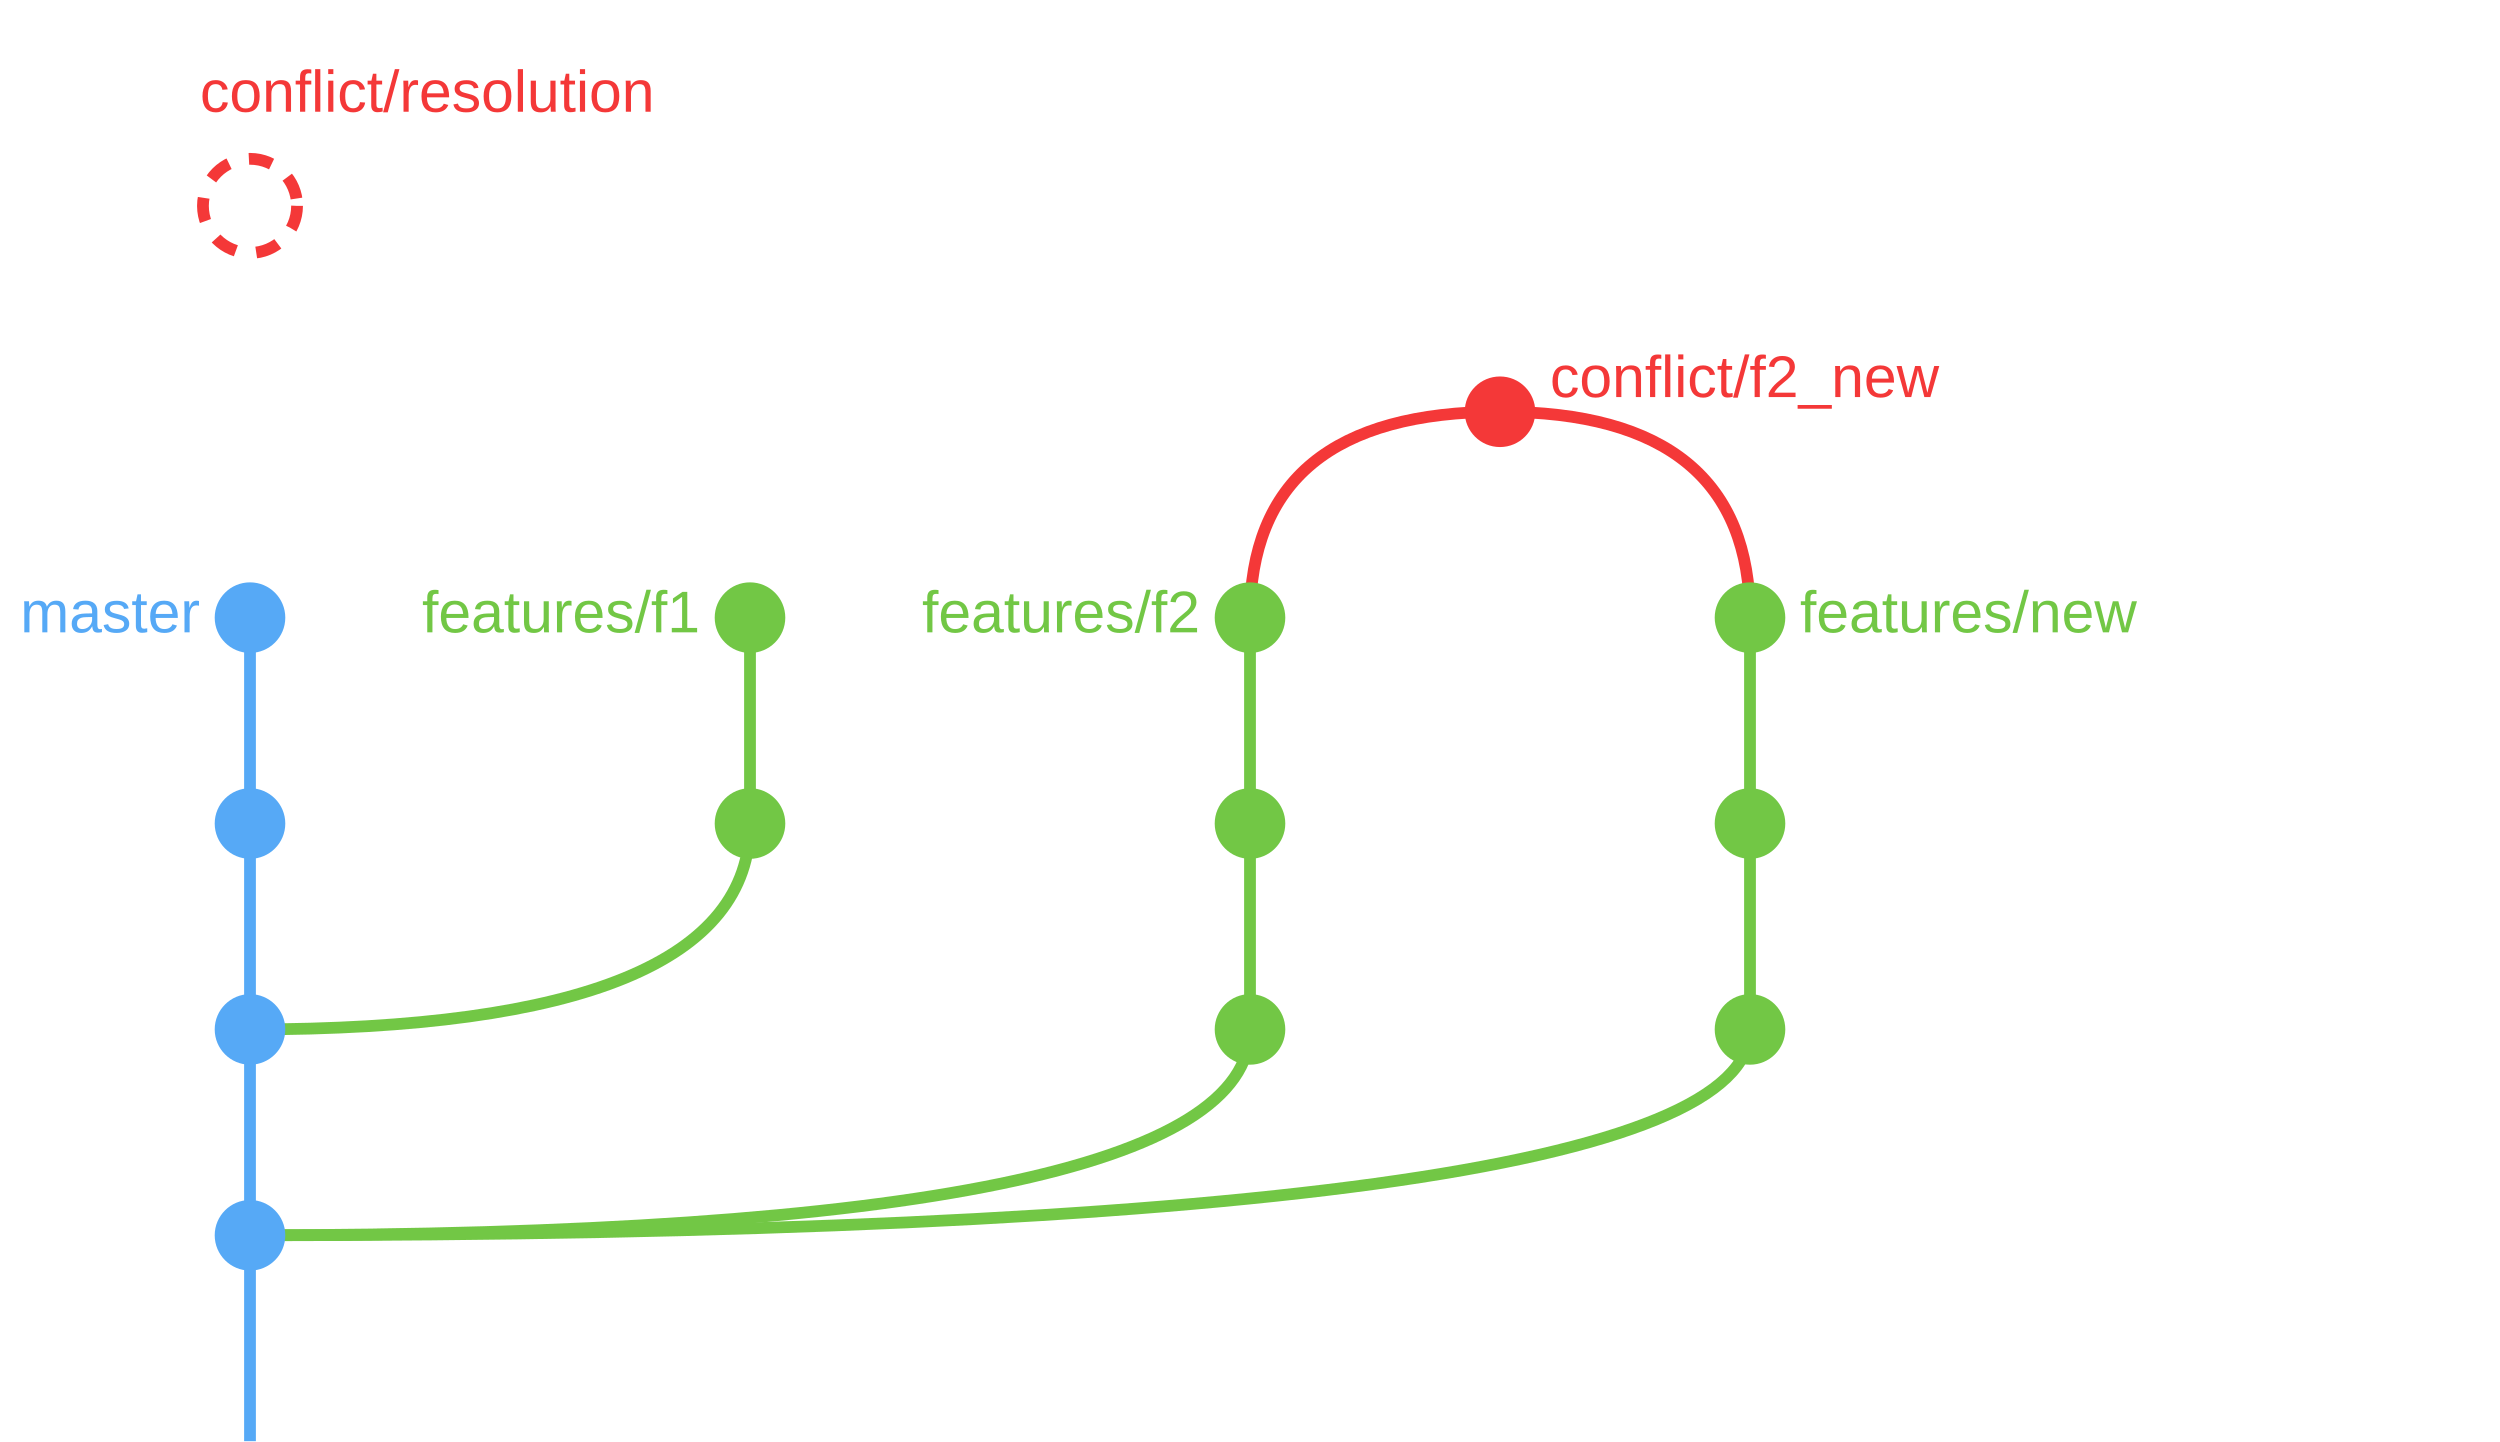
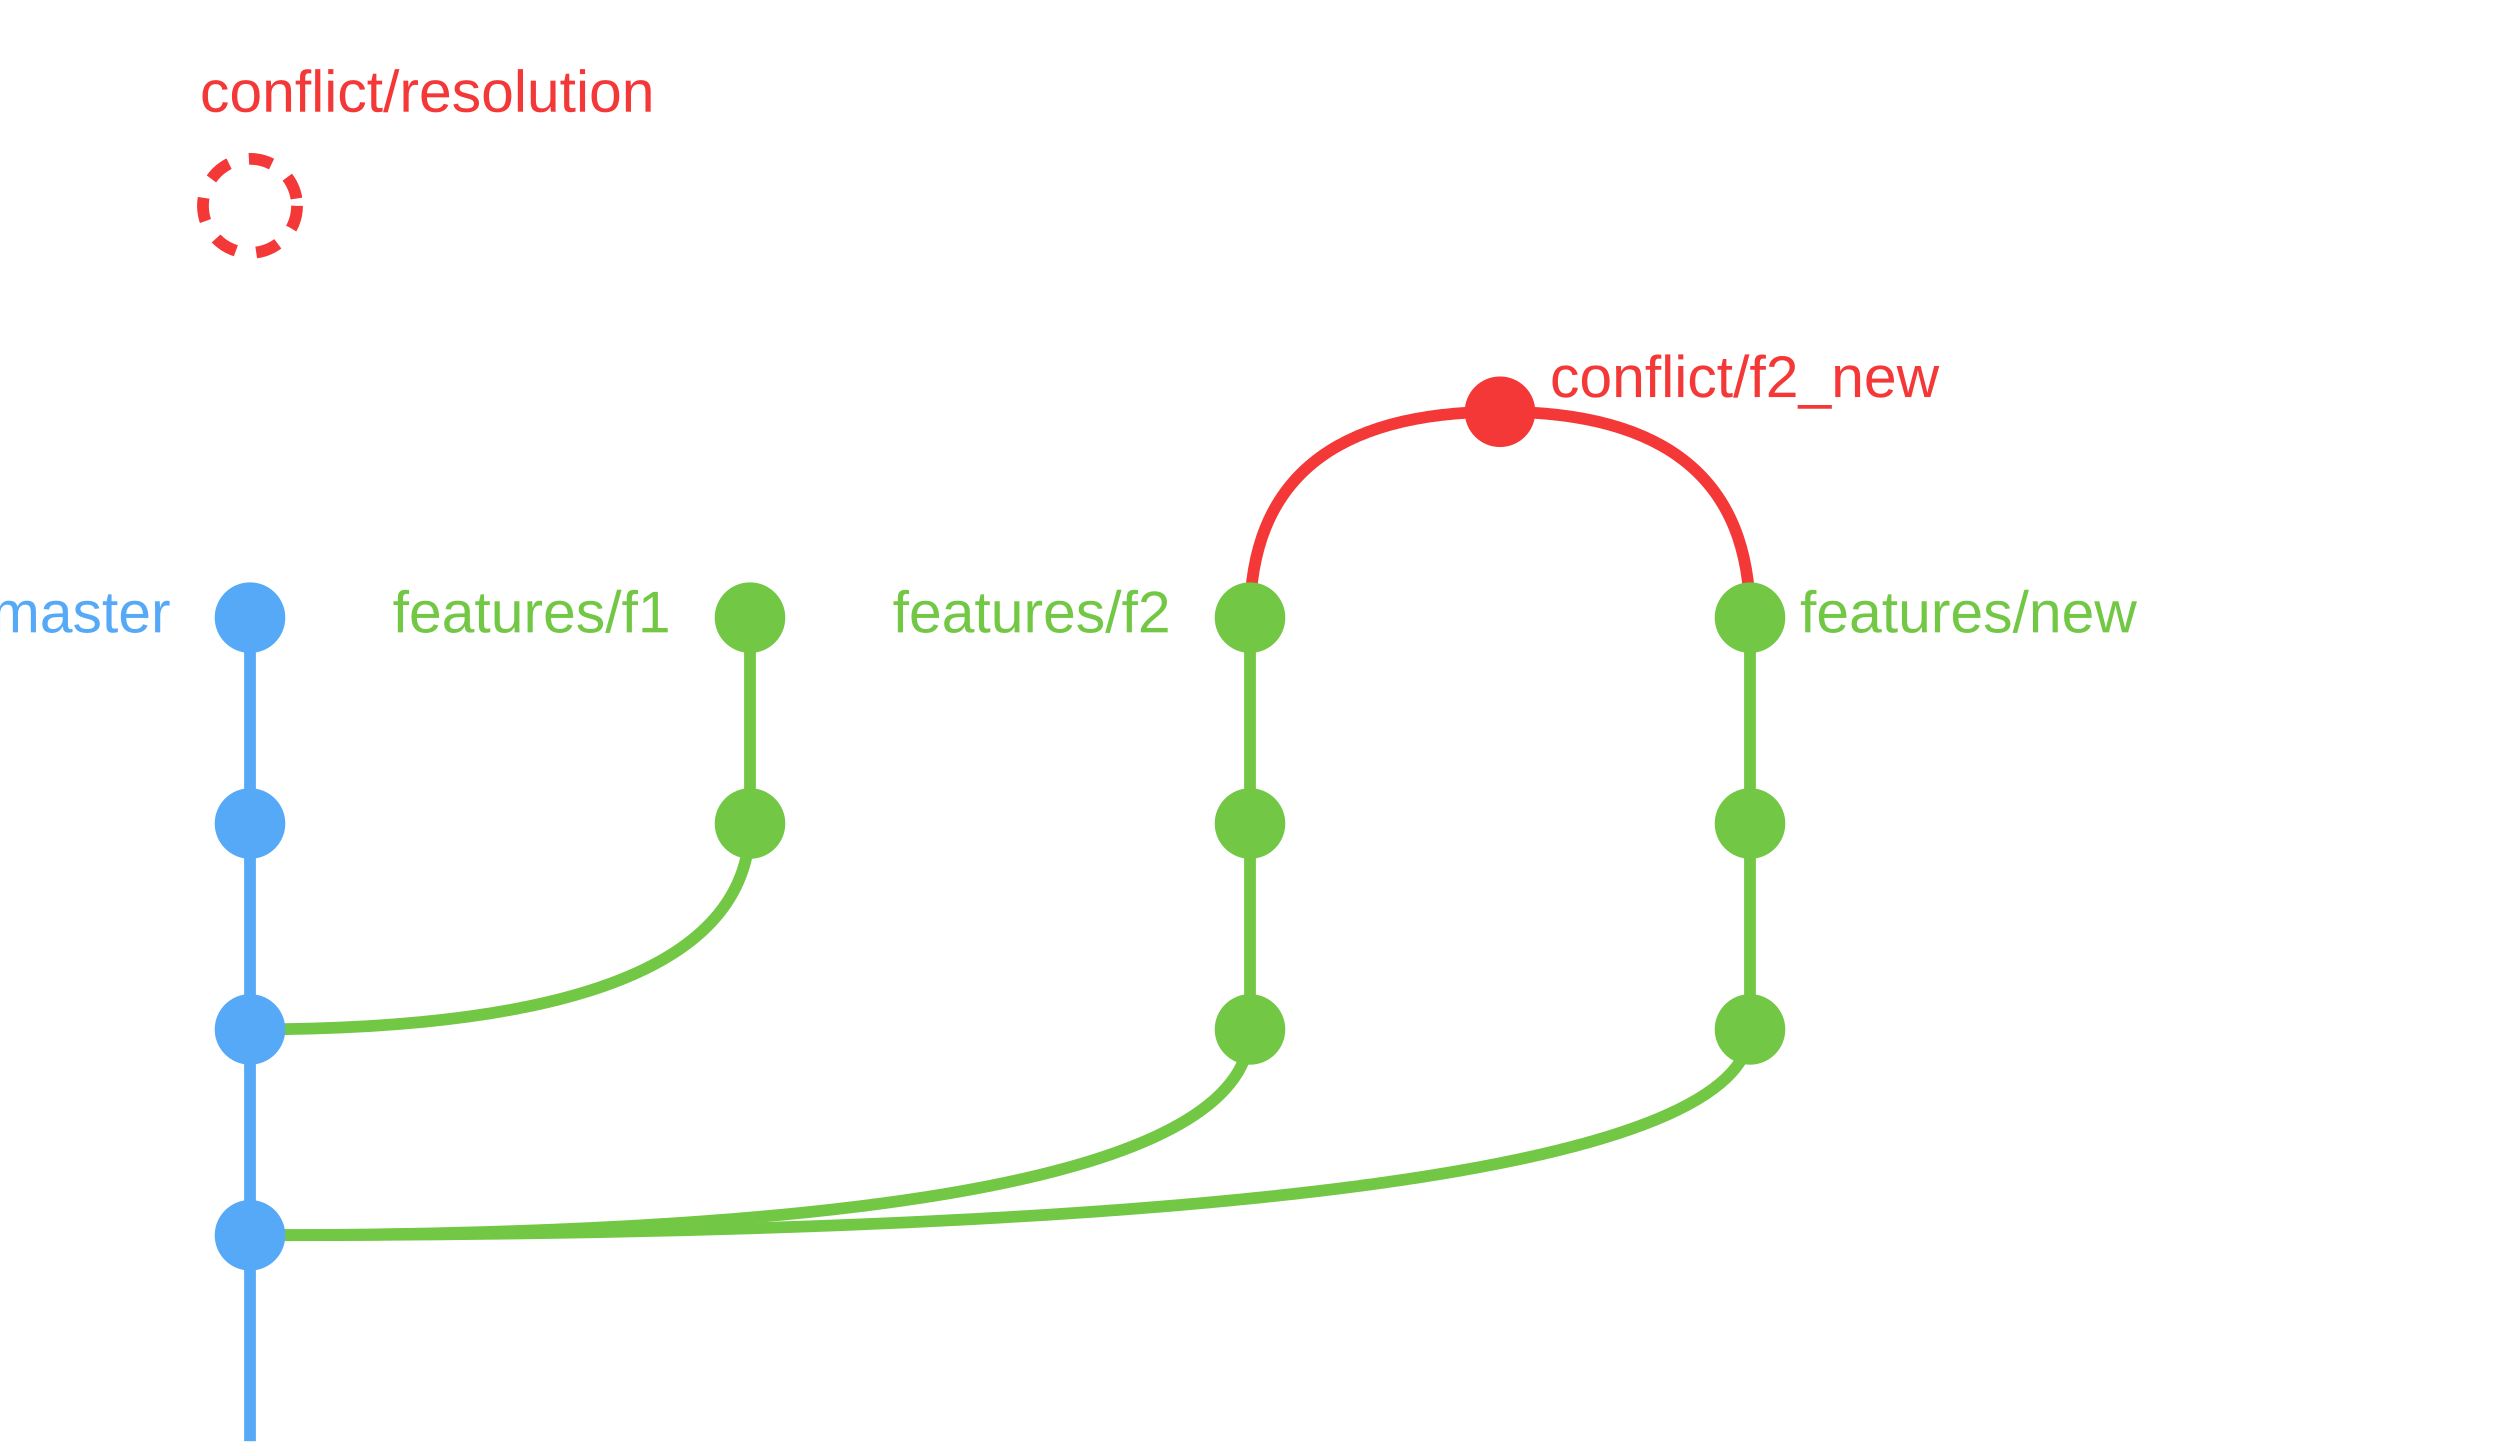
<svg xmlns="http://www.w3.org/2000/svg" version="1.1" id="Layer_1" height="490" width="850">
  <g>
    <text x="85" y="70" dx="-17" dy="-32" font-size="20" fill="rgb(244,56,56)" font-family="Arial">conflict/resolution
    </text>
    <circle cx="85" cy="70" r="16" fill="none" stroke-dasharray="8,7" stroke="rgb(244,56,56)" stroke-width="4" />
  </g>
  <g>
    <path d="M 425 210 Q 425 140 510 140" stroke="rgb(244,56,56)" stroke-width="4" fill="none" />
    <path d="M 595 210 Q 595 140 510 140" stroke="rgb(244,56,56)" stroke-width="4" fill="none" />
    <circle cx="510" cy="140" r="12" fill="rgb(244,56,56)" />
    <text x="510" y="140" dx="17" dy="-5" font-size="20" fill="rgb(244,56,56)" font-family="Arial" text-anchor="start">
      conflict/f2_new
    </text>
  </g>
  <g>
    <g>
      <path d="M 85 420 Q 595 420 595 350" stroke="rgb(114,199,69)" stroke-width="4" fill="none" />
      <circle cx="595" cy="350" r="12" fill="rgb(114,199,69)" />
      <text x="595" y="350" dx="17" dy="5" font-size="20" fill="rgb(114,199,69)" font-family="Arial" text-anchor="start" />
    </g>
    <g>
      <line x1="595" y1="350" x2="595" y2="280" stroke="rgb(114,199,69)" stroke-width="4" />
      <circle cx="595" cy="280" r="12" fill="rgb(114,199,69)" />
      <text x="595" y="280" dx="17" dy="5" font-size="20" fill="rgb(114,199,69)" font-family="Arial" text-anchor="start" />
    </g>
    <g>
      <line x1="595" y1="280" x2="595" y2="210" stroke="rgb(114,199,69)" stroke-width="4" />
      <circle cx="595" cy="210" r="12" fill="rgb(114,199,69)" />
      <text x="595" y="210" dx="17" dy="5" font-size="20" fill="rgb(114,199,69)" font-family="Arial" text-anchor="start">features/new
      </text>
    </g>
  </g>
  <g>
    <g>
      <path d="M 85 420 Q 425 420 425 350" stroke="rgb(114,199,69)" stroke-width="4" fill="none" />
      <circle cx="425" cy="350" r="12" fill="rgb(114,199,69)" />
-       <text x="425" y="350" dx="-17" dy="5" font-size="20" fill="rgb(114,199,69)" font-family="Arial" text-anchor="end" />
+       <text x="415" y="350" dx="-17" dy="5" font-size="20" fill="rgb(114,199,69)" font-family="Arial" text-anchor="end" />
    </g>
    <g>
      <line x1="425" y1="350" x2="425" y2="280" stroke="rgb(114,199,69)" stroke-width="4" />
      <circle cx="425" cy="280" r="12" fill="rgb(114,199,69)" />
-       <text x="425" y="280" dx="-17" dy="5" font-size="20" fill="rgb(114,199,69)" font-family="Arial" text-anchor="end" />
+       <text x="415" y="280" dx="-17" dy="5" font-size="20" fill="rgb(114,199,69)" font-family="Arial" text-anchor="end" />
    </g>
    <g>
      <line x1="425" y1="280" x2="425" y2="210" stroke="rgb(114,199,69)" stroke-width="4" />
      <circle cx="425" cy="210" r="12" fill="rgb(114,199,69)" />
-       <text x="425" y="210" dx="-17" dy="5" font-size="20" fill="rgb(114,199,69)" font-family="Arial" text-anchor="end">
+       <text x="415" y="210" dx="-17" dy="5" font-size="20" fill="rgb(114,199,69)" font-family="Arial" text-anchor="end">
        features/f2
      </text>
    </g>
  </g>
  <g>
    <g>
      <path d="M 85 350 Q 255 350 255 280" stroke="rgb(114,199,69)" stroke-width="4" fill="none" />
      <circle cx="255" cy="280" r="12" fill="rgb(114,199,69)" />
-       <text x="255" y="280" dx="-17" dy="5" font-size="20" fill="rgb(114,199,69)" font-family="Arial" text-anchor="end" />
+       <text x="245" y="280" dx="-17" dy="5" font-size="20" fill="rgb(114,199,69)" font-family="Arial" text-anchor="end" />
    </g>
    <g>
      <line x1="255" y1="280" x2="255" y2="210" stroke="rgb(114,199,69)" stroke-width="4" />
      <circle cx="255" cy="210" r="12" fill="rgb(114,199,69)" />
-       <text x="255" y="210" dx="-17" dy="5" font-size="20" fill="rgb(114,199,69)" font-family="Arial" text-anchor="end">
+       <text x="245" y="210" dx="-17" dy="5" font-size="20" fill="rgb(114,199,69)" font-family="Arial" text-anchor="end">
        features/f1
      </text>
    </g>
  </g>
  <g>
    <g>
      <line x1="85" y1="490" x2="85" y2="420" stroke="rgb(86,169,246)" stroke-width="4" />
      <circle cx="85" cy="420" r="12" fill="rgb(86,169,246)" />
-       <text x="85" y="420" dx="-17" dy="5" font-size="20" fill="rgb(86,169,246)" font-family="Arial" text-anchor="end" />
+       <text x="75" y="420" dx="-17" dy="5" font-size="20" fill="rgb(86,169,246)" font-family="Arial" text-anchor="end" />
    </g>
    <g>
      <line x1="85" y1="420" x2="85" y2="350" stroke="rgb(86,169,246)" stroke-width="4" />
      <circle cx="85" cy="350" r="12" fill="rgb(86,169,246)" />
-       <text x="85" y="350" dx="-17" dy="5" font-size="20" fill="rgb(86,169,246)" font-family="Arial" text-anchor="end" />
+       <text x="75" y="350" dx="-17" dy="5" font-size="20" fill="rgb(86,169,246)" font-family="Arial" text-anchor="end" />
    </g>
    <g>
      <line x1="85" y1="350" x2="85" y2="280" stroke="rgb(86,169,246)" stroke-width="4" />
      <circle cx="85" cy="280" r="12" fill="rgb(86,169,246)" />
-       <text x="85" y="280" dx="-17" dy="5" font-size="20" fill="rgb(86,169,246)" font-family="Arial" text-anchor="end" />
+       <text x="75" y="280" dx="-17" dy="5" font-size="20" fill="rgb(86,169,246)" font-family="Arial" text-anchor="end" />
    </g>
    <g>
      <line x1="85" y1="280" x2="85" y2="210" stroke="rgb(86,169,246)" stroke-width="4" />
      <circle cx="85" cy="210" r="12" fill="rgb(86,169,246)" />
-       <text x="85" y="210" dx="-17" dy="5" font-size="20" fill="rgb(86,169,246)" font-family="Arial" text-anchor="end">
+       <text x="75" y="210" dx="-17" dy="5" font-size="20" fill="rgb(86,169,246)" font-family="Arial" text-anchor="end">
        master
      </text>
    </g>
  </g>
  Sorry, your browser does not support inline SVG.`
</svg>
